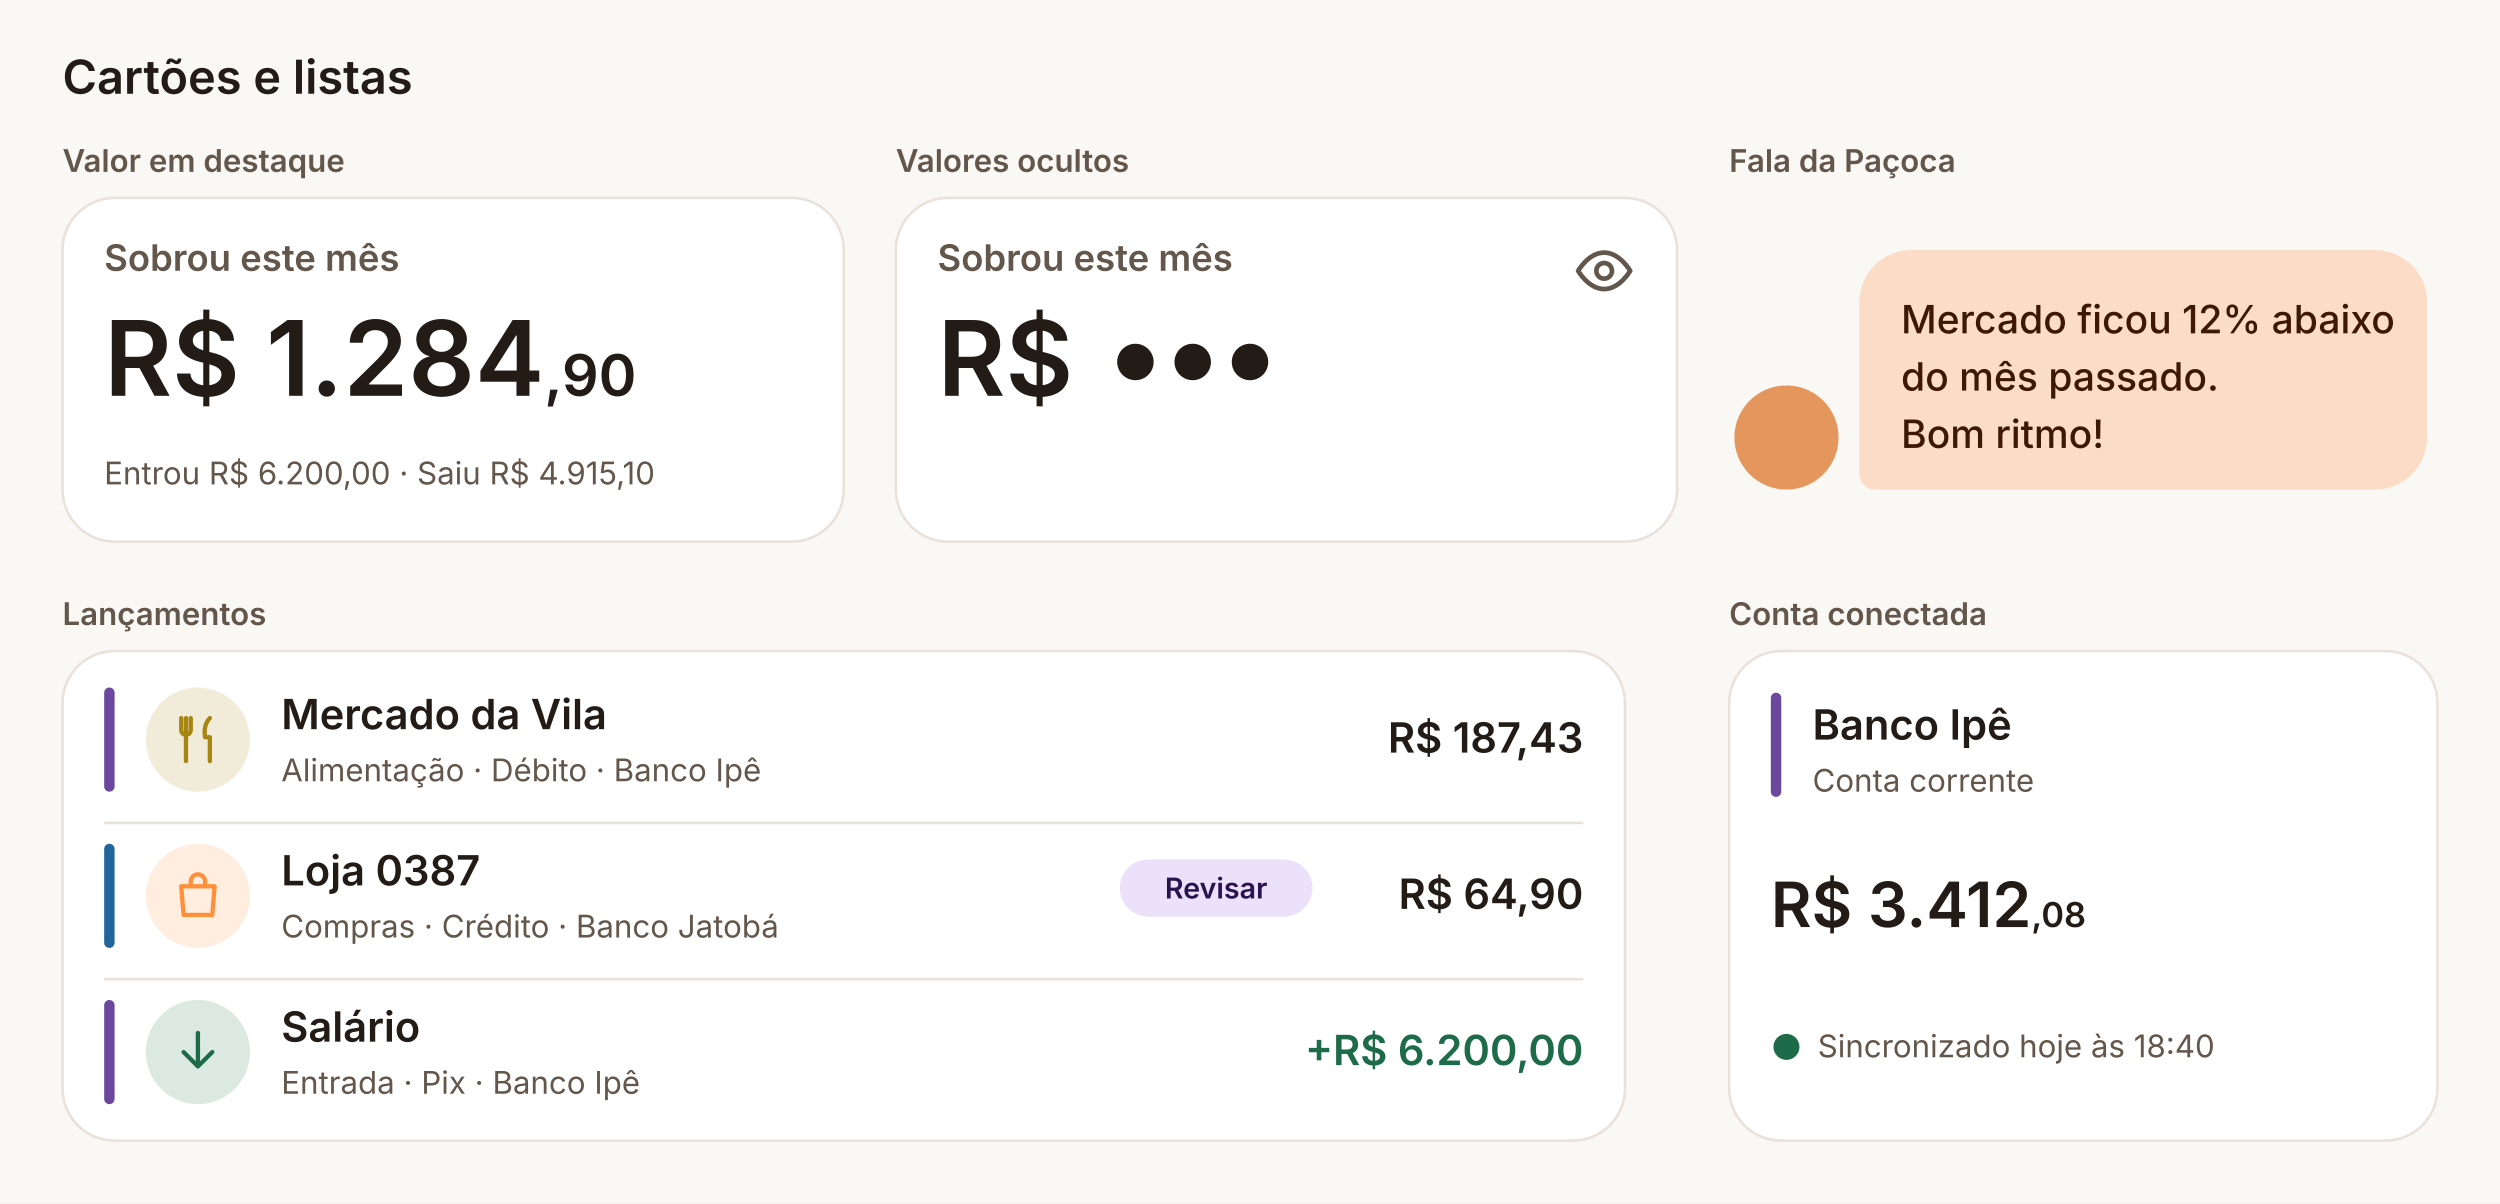
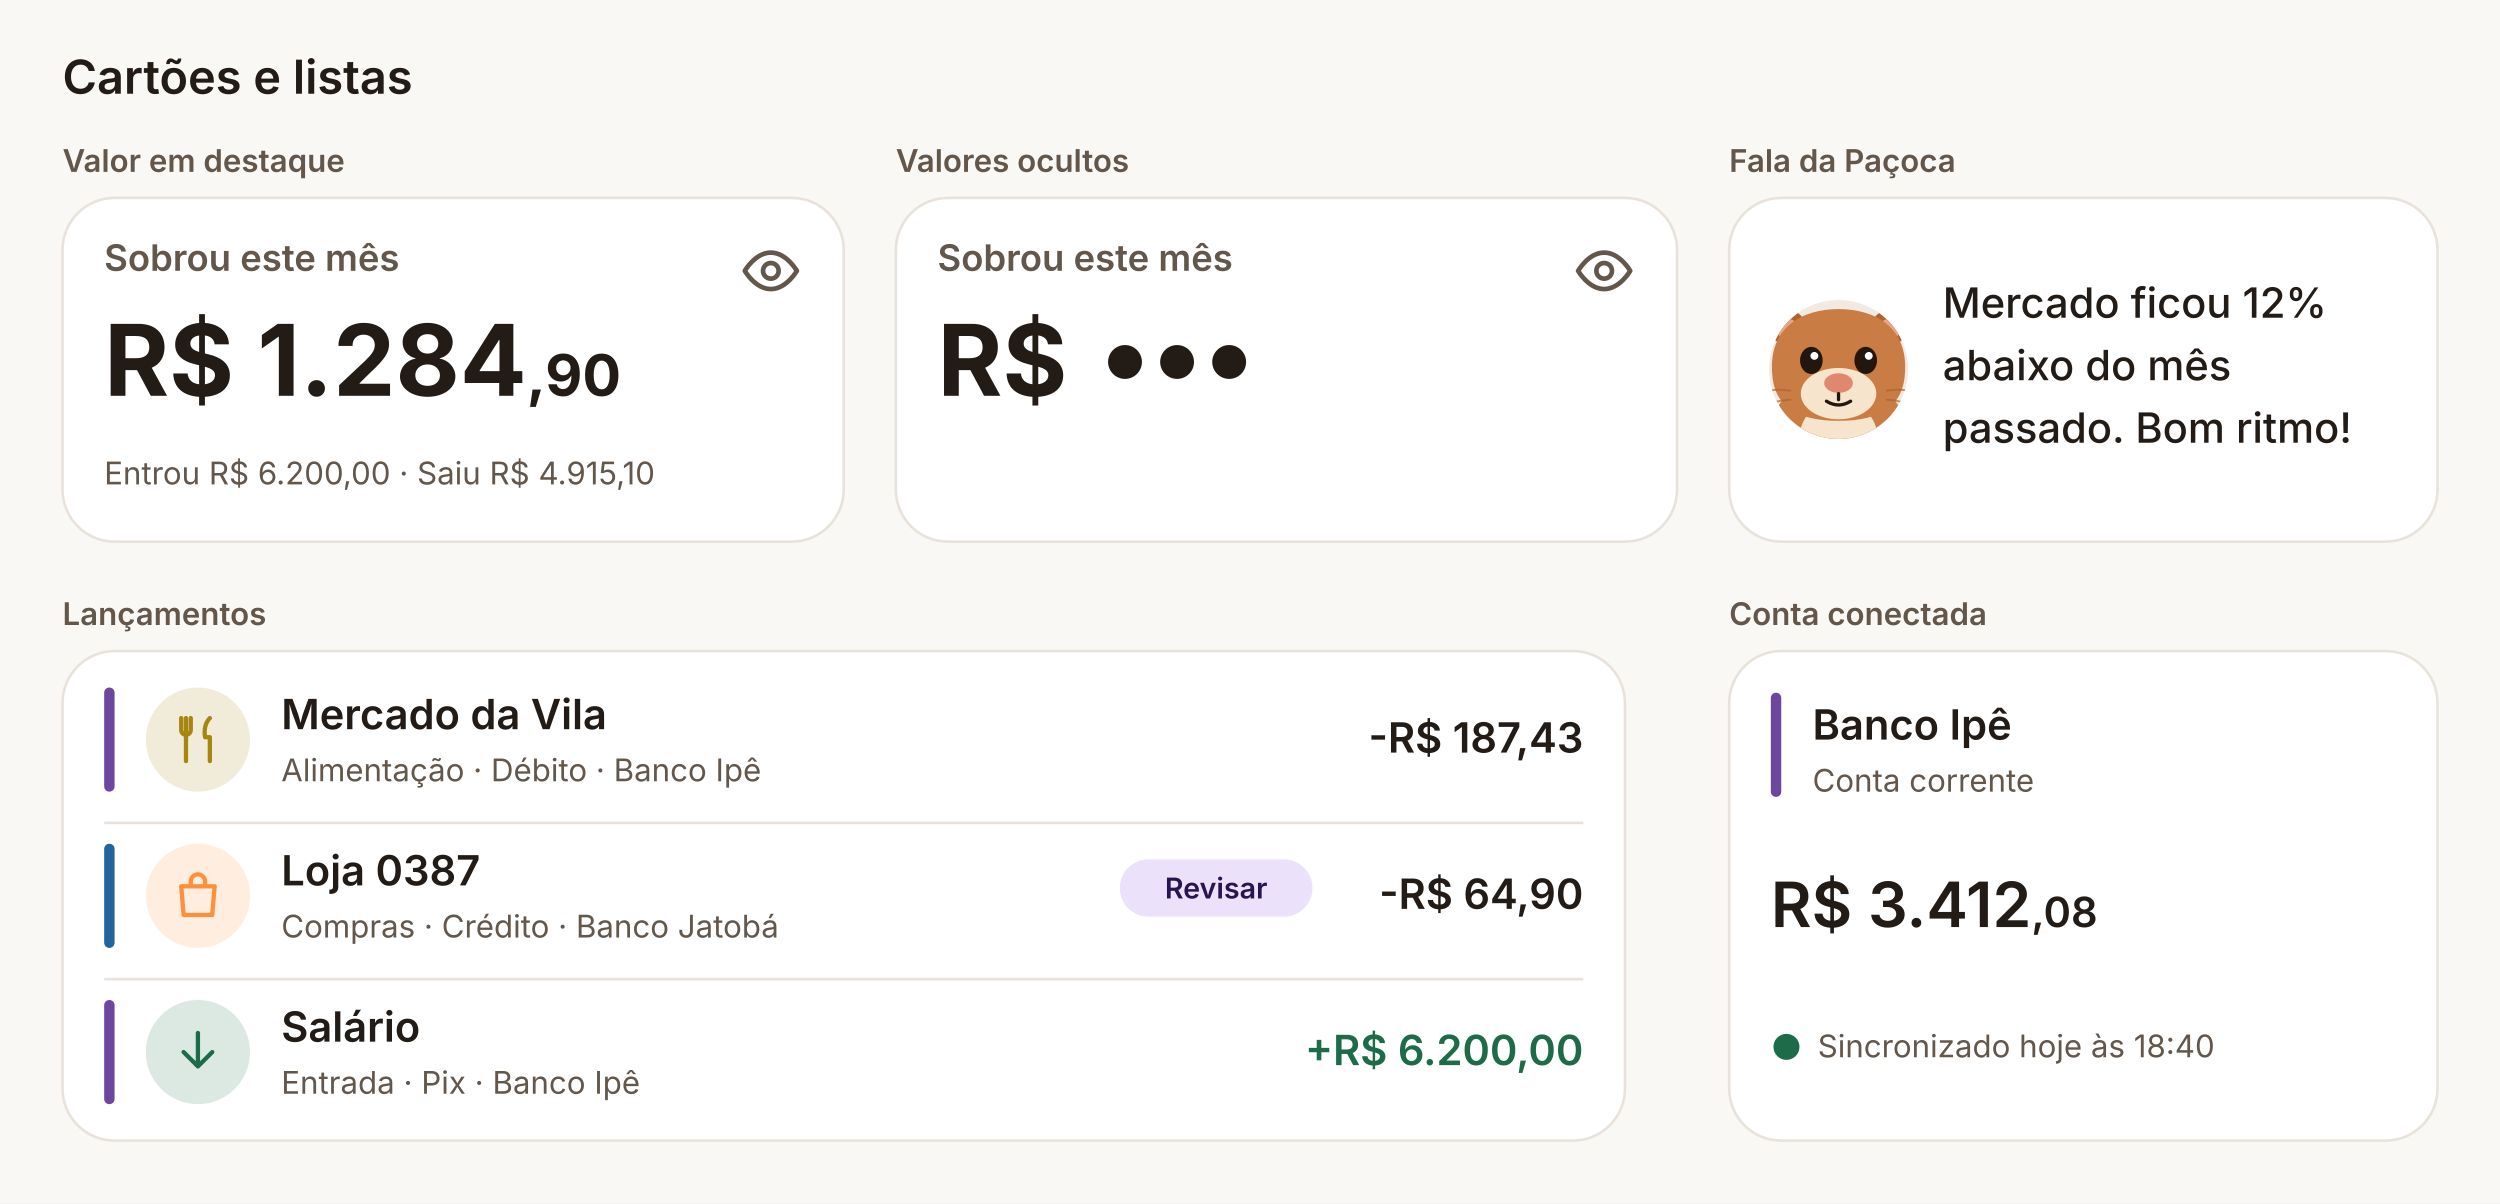
<svg xmlns="http://www.w3.org/2000/svg" viewBox="0 0 960 462" role="img" aria-labelledby="t">
  <rect width="960" height="462" fill="#FAF8F5" />
  <text x="24" y="36" font-family="'Plus Jakarta Sans', Inter, system-ui, sans-serif" font-size="18" font-weight="600" fill="#231C16" text-anchor="start">Cartões e listas</text>
  <text x="24" y="66" font-family="Inter, system-ui, -apple-system, sans-serif" font-size="12" font-weight="600" fill="#63564B" text-anchor="start">Valor em destaque</text>
  <rect x="24" y="76" width="300" height="132" rx="20" fill="#FFFFFF" stroke="#E8E2DA" stroke-width="1" />
  <text x="40" y="104" font-family="Inter, system-ui, -apple-system, sans-serif" font-size="14" font-weight="600" fill="#63564B" text-anchor="start">Sobrou este mês</text>
-   <text x="40" y="152" font-family="Inter, system-ui, -apple-system, sans-serif" font-size="40" font-weight="600" fill="#231C16" text-anchor="start">R$ 1.284<tspan font-size="22">,90</tspan>
+   <path d="M2 12s4-7 10-7 10 7 10 7-4 7-10 7S2 12 2 12ZM12 9a3 3 0 1 0 0 6a3 3 0 0 0 0-6Z" transform="translate(284 92) scale(1)" fill="none" stroke="#63564B" stroke-width="1.8" stroke-linecap="round" stroke-linejoin="round" />
+   <text x="40" y="152" font-family="Inter, system-ui, -apple-system, sans-serif" font-size="38" font-weight="700" fill="#231C16" text-anchor="start">R$ 1.284<tspan font-size="22">,90</tspan>
  </text>
  <text x="40" y="186" font-family="Inter, system-ui, -apple-system, sans-serif" font-size="12" font-weight="400" fill="#63564B" text-anchor="start">Entrou R$ 6.200,00 · Saiu R$ 4.915,10</text>
  <text x="344" y="66" font-family="Inter, system-ui, -apple-system, sans-serif" font-size="12" font-weight="600" fill="#63564B" text-anchor="start">Valores ocultos</text>
  <rect x="344" y="76" width="300" height="132" rx="20" fill="#FFFFFF" stroke="#E8E2DA" stroke-width="1" />
  <text x="360" y="104" font-family="Inter, system-ui, -apple-system, sans-serif" font-size="14" font-weight="600" fill="#63564B" text-anchor="start">Sobrou este mês</text>
-   <text x="360" y="152" font-family="Inter, system-ui, -apple-system, sans-serif" font-size="40" font-weight="600" fill="#231C16" text-anchor="start">R$</text>
-   <circle cx="436" cy="139" r="7" fill="#231C16" />
-   <circle cx="458" cy="139" r="7" fill="#231C16" />
-   <circle cx="480" cy="139" r="7" fill="#231C16" />
+   <text x="360" y="152" font-family="Inter, system-ui, -apple-system, sans-serif" font-size="38" font-weight="700" fill="#231C16" text-anchor="start">R$</text>
+   <circle cx="432" cy="139" r="6.5" fill="#231C16" />
+   <circle cx="452" cy="139" r="6.5" fill="#231C16" />
+   <circle cx="472" cy="139" r="6.5" fill="#231C16" />
  <path d="M2 12s4-7 10-7 10 7 10 7-4 7-10 7S2 12 2 12ZM12 9a3 3 0 1 0 0 6a3 3 0 0 0 0-6Z" transform="translate(604 92) scale(1)" fill="none" stroke="#63564B" stroke-width="1.8" stroke-linecap="round" stroke-linejoin="round" />
  <text x="664" y="66" font-family="Inter, system-ui, -apple-system, sans-serif" font-size="12" font-weight="600" fill="#63564B" text-anchor="start">Fala da Paçoca</text>
-   <path d="M734 96h178a20 20 0 0 1 20 20v52a20 20 0 0 1-20 20H720a6 6 0 0 1-6-6v-66a20 20 0 0 1 20-20Z" fill="#FADCC7" />
-   <circle cx="686" cy="168" r="20" fill="#E5965C" />
-   <text x="730" y="128" font-family="'Plus Jakarta Sans', Inter, system-ui, sans-serif" font-size="15" font-weight="500" fill="#3D1804" text-anchor="start">Mercado ficou 12% abaixo</text>
-   <text x="730" y="150" font-family="'Plus Jakarta Sans', Inter, system-ui, sans-serif" font-size="15" font-weight="500" fill="#3D1804" text-anchor="start">do mês passado.</text>
-   <text x="730" y="172" font-family="'Plus Jakarta Sans', Inter, system-ui, sans-serif" font-size="15" font-weight="500" fill="#3D1804" text-anchor="start">Bom ritmo!</text>
+   <rect x="664" y="76" width="272" height="132" rx="20" fill="#FFFFFF" stroke="#E8E2DA" stroke-width="1" />
+   <g transform="translate(706 179) scale(0.58)">
+     <clipPath id="pacClip0">
+       <circle cx="0" cy="-64" r="46" />
+     </clipPath>
+     <circle cx="0" cy="-64" r="46" fill="#F2EAE1" />
+     <g clip-path="url(#pacClip0)">
+       <path d="M-46 0 C-50 -36 -38 -56 0 -56 C38 -56 50 -36 46 0 Z" fill="#C97C44" />
+       <ellipse cx="0" cy="-18" rx="26" ry="26" fill="#F6E5CC" />
+       <ellipse cx="-44" cy="-34" rx="5" ry="9" transform="rotate(-14 -44 -34)" fill="#F6E5CC" opacity="0.9" />
+       <ellipse cx="-35" cy="-14" rx="4.5" ry="8" transform="rotate(-8 -35 -14)" fill="#F6E5CC" opacity="0.88" />
+       <ellipse cx="44" cy="-34" rx="5" ry="9" transform="rotate(14 44 -34)" fill="#F6E5CC" opacity="0.9" />
+       <ellipse cx="35" cy="-14" rx="4.5" ry="8" transform="rotate(8 35 -14)" fill="#F6E5CC" opacity="0.88" />
+       <g transform="translate(0 6) rotate(0 0 -70)">
+         <ellipse cx="-34" cy="-98" rx="12" ry="11" transform="rotate(-22 -34 -98)" fill="#AE632F" />
+         <ellipse cx="-34" cy="-97" rx="7" ry="6.5" transform="rotate(-22 -34 -97)" fill="#E9A48B" />
+         <ellipse cx="34" cy="-98" rx="12" ry="11" transform="rotate(22 34 -98)" fill="#AE632F" />
+         <ellipse cx="34" cy="-97" rx="7" ry="6.5" transform="rotate(22 34 -97)" fill="#E9A48B" />
+         <path d="M-44 -68 C-46 -98 -24 -110 0 -110 C24 -110 46 -98 44 -68 C43 -46 28 -36 0 -36 C-28 -36 -43 -46 -44 -68 Z" fill="#C97C44" />
+         <ellipse cx="0" cy="-54" rx="25" ry="17" fill="#F6E5CC" />
+         <ellipse cx="0" cy="-61" rx="9.5" ry="6.5" fill="#E0876F" />
+         <path d="M0 -54 V-50 M-8 -49 Q0 -44 8 -49" fill="none" stroke="#23160E" stroke-width="2.2" stroke-linecap="round" />
+         <path d="M-32 -56 Q-46 -58 -56 -53 M-32 -50 Q-46 -49 -54 -43 M32 -56 Q46 -58 56 -53 M32 -50 Q46 -49 54 -43" fill="none" stroke="#AE632F" stroke-width="1.3" stroke-linecap="round" opacity="0.7" />
+         <ellipse cx="-18" cy="-76" rx="7.5" ry="9" fill="#23160E" />
+         <circle cx="-16" cy="-79" r="2.6" fill="#FFFFFF" />
+         <ellipse cx="18" cy="-76" rx="7.5" ry="9" fill="#23160E" />
+         <circle cx="20" cy="-79" r="2.6" fill="#FFFFFF" />
+       </g>
+     </g>
+   </g>
+   <text x="746" y="122" font-family="'Plus Jakarta Sans', Inter, system-ui, sans-serif" font-size="16" font-weight="500" fill="#231C16" text-anchor="start">Mercado ficou 12%</text>
+   <text x="746" y="146" font-family="'Plus Jakarta Sans', Inter, system-ui, sans-serif" font-size="16" font-weight="500" fill="#231C16" text-anchor="start">abaixo do mês</text>
+   <text x="746" y="170" font-family="'Plus Jakarta Sans', Inter, system-ui, sans-serif" font-size="16" font-weight="500" fill="#231C16" text-anchor="start">passado. Bom ritmo!</text>
  <text x="24" y="240" font-family="Inter, system-ui, -apple-system, sans-serif" font-size="12" font-weight="600" fill="#63564B" text-anchor="start">Lançamentos</text>
  <rect x="24" y="250" width="600" height="188" rx="20" fill="#FFFFFF" stroke="#E8E2DA" stroke-width="1" />
  <rect x="40" y="264" width="4" height="40" rx="2" fill="#6B489E" />
  <circle cx="76" cy="284" r="20" fill="#A78511" opacity="0.16" />
  <path d="M7 3v8M5 3v5a2 2 0 0 0 4 0V3M7 11v10M17 3c-2 2-2.5 5-2 8h2v10" transform="translate(65 273) scale(0.9166667)" fill="none" stroke="#A78511" stroke-width="1.8" stroke-linecap="round" stroke-linejoin="round" />
  <text x="108" y="280" font-family="Inter, system-ui, -apple-system, sans-serif" font-size="16" font-weight="600" fill="#231C16" text-anchor="start">Mercado da Vila</text>
  <text x="108" y="300" font-family="Inter, system-ui, -apple-system, sans-serif" font-size="12" font-weight="400" fill="#63564B" text-anchor="start">Alimentação · Débito · Banco Ipê</text>
-   <text x="608" y="289" font-family="Inter, system-ui, -apple-system, sans-serif" font-size="16" font-weight="600" fill="#231C16" text-anchor="end">R$ 187,43</text>
+   <text x="608" y="289" font-family="Inter, system-ui, -apple-system, sans-serif" font-size="16" font-weight="600" fill="#231C16" text-anchor="end">-R$ 187,43</text>
  <path d="M40 316H608" stroke="#E8E2DA" />
  <rect x="40" y="324" width="4" height="40" rx="2" fill="#22649C" />
  <circle cx="76" cy="344" r="20" fill="#FE903C" opacity="0.16" />
  <path d="M5 8h14l-1 12H6ZM9 8V6a3 3 0 0 1 6 0v2" transform="translate(65 333) scale(0.9166667)" fill="none" stroke="#FE903C" stroke-width="1.8" stroke-linecap="round" stroke-linejoin="round" />
  <text x="108" y="340" font-family="Inter, system-ui, -apple-system, sans-serif" font-size="16" font-weight="600" fill="#231C16" text-anchor="start">Loja 0387</text>
  <text x="108" y="360" font-family="Inter, system-ui, -apple-system, sans-serif" font-size="12" font-weight="400" fill="#63564B" text-anchor="start">Compras · Crédito · Banco Jatobá</text>
  <rect x="430" y="330" width="74" height="22" rx="11" fill="#ECE1FA" />
  <text x="467" y="345" font-family="Inter, system-ui, -apple-system, sans-serif" font-size="11" font-weight="600" fill="#2A1450" text-anchor="middle">Revisar</text>
-   <text x="608" y="349" font-family="Inter, system-ui, -apple-system, sans-serif" font-size="16" font-weight="600" fill="#231C16" text-anchor="end">R$ 64,90</text>
+   <text x="608" y="349" font-family="Inter, system-ui, -apple-system, sans-serif" font-size="16" font-weight="600" fill="#231C16" text-anchor="end">-R$ 64,90</text>
  <path d="M40 376H608" stroke="#E8E2DA" />
  <rect x="40" y="384" width="4" height="40" rx="2" fill="#6B489E" />
  <circle cx="76" cy="404" r="20" fill="#1D6B48" opacity="0.16" />
  <path d="M12 4v14M6 12l6 6 6-6" transform="translate(65 393) scale(0.9166667)" fill="none" stroke="#1D6B48" stroke-width="1.8" stroke-linecap="round" stroke-linejoin="round" />
  <text x="108" y="400" font-family="Inter, system-ui, -apple-system, sans-serif" font-size="16" font-weight="600" fill="#231C16" text-anchor="start">Salário</text>
  <text x="108" y="420" font-family="Inter, system-ui, -apple-system, sans-serif" font-size="12" font-weight="400" fill="#63564B" text-anchor="start">Entrada · Pix · Banco Ipê</text>
  <text x="608" y="409" font-family="Inter, system-ui, -apple-system, sans-serif" font-size="16" font-weight="600" fill="#1D6B48" text-anchor="end">+R$ 6.200,00</text>
  <text x="664" y="240" font-family="Inter, system-ui, -apple-system, sans-serif" font-size="12" font-weight="600" fill="#63564B" text-anchor="start">Conta conectada</text>
  <rect x="664" y="250" width="272" height="188" rx="20" fill="#FFFFFF" stroke="#E8E2DA" stroke-width="1" />
  <rect x="680" y="266" width="4" height="40" rx="2" fill="#6B489E" />
  <text x="696" y="284" font-family="Inter, system-ui, -apple-system, sans-serif" font-size="16" font-weight="600" fill="#231C16" text-anchor="start">Banco Ipê</text>
  <text x="696" y="304" font-family="Inter, system-ui, -apple-system, sans-serif" font-size="12" font-weight="400" fill="#63564B" text-anchor="start">Conta corrente</text>
-   <text x="680" y="356" font-family="Inter, system-ui, -apple-system, sans-serif" font-size="24" font-weight="600" fill="#231C16" text-anchor="start">R$ 3.412<tspan font-size="13.2">,08</tspan>
+   <text x="680" y="356" font-family="Inter, system-ui, -apple-system, sans-serif" font-size="24" font-weight="600" fill="#231C16" text-anchor="start">R$ 3.412<tspan font-size="16">,08</tspan>
  </text>
  <circle cx="686" cy="402" r="5" fill="#1D6B48" />
  <text x="698" y="406" font-family="Inter, system-ui, -apple-system, sans-serif" font-size="12" font-weight="400" fill="#63564B" text-anchor="start">Sincronizado hoje às 18:40</text>
</svg>
